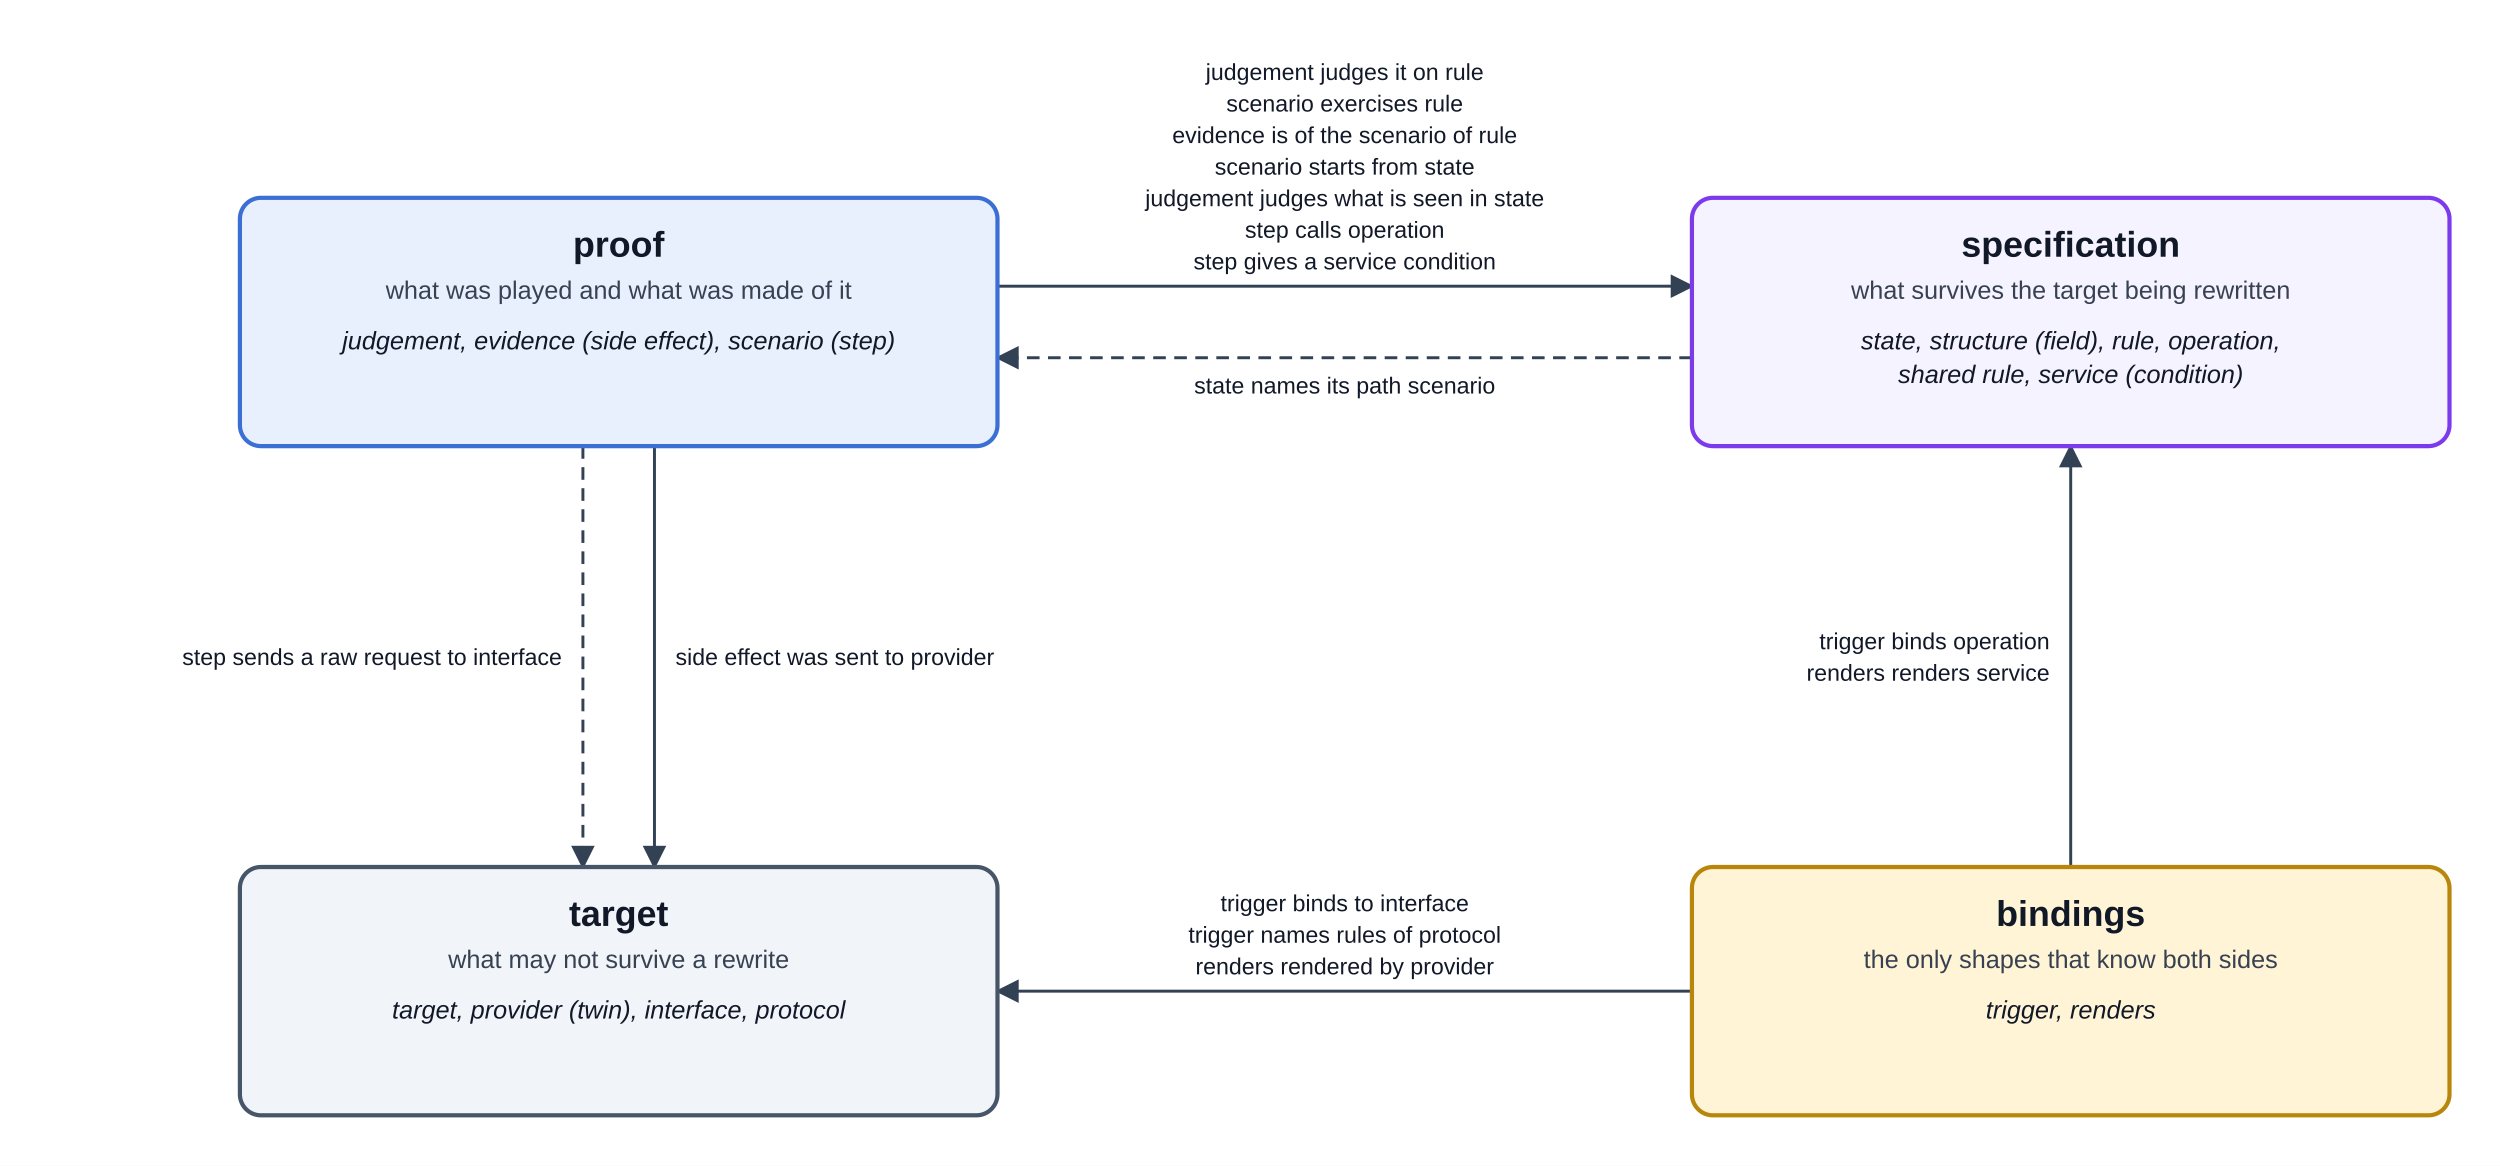
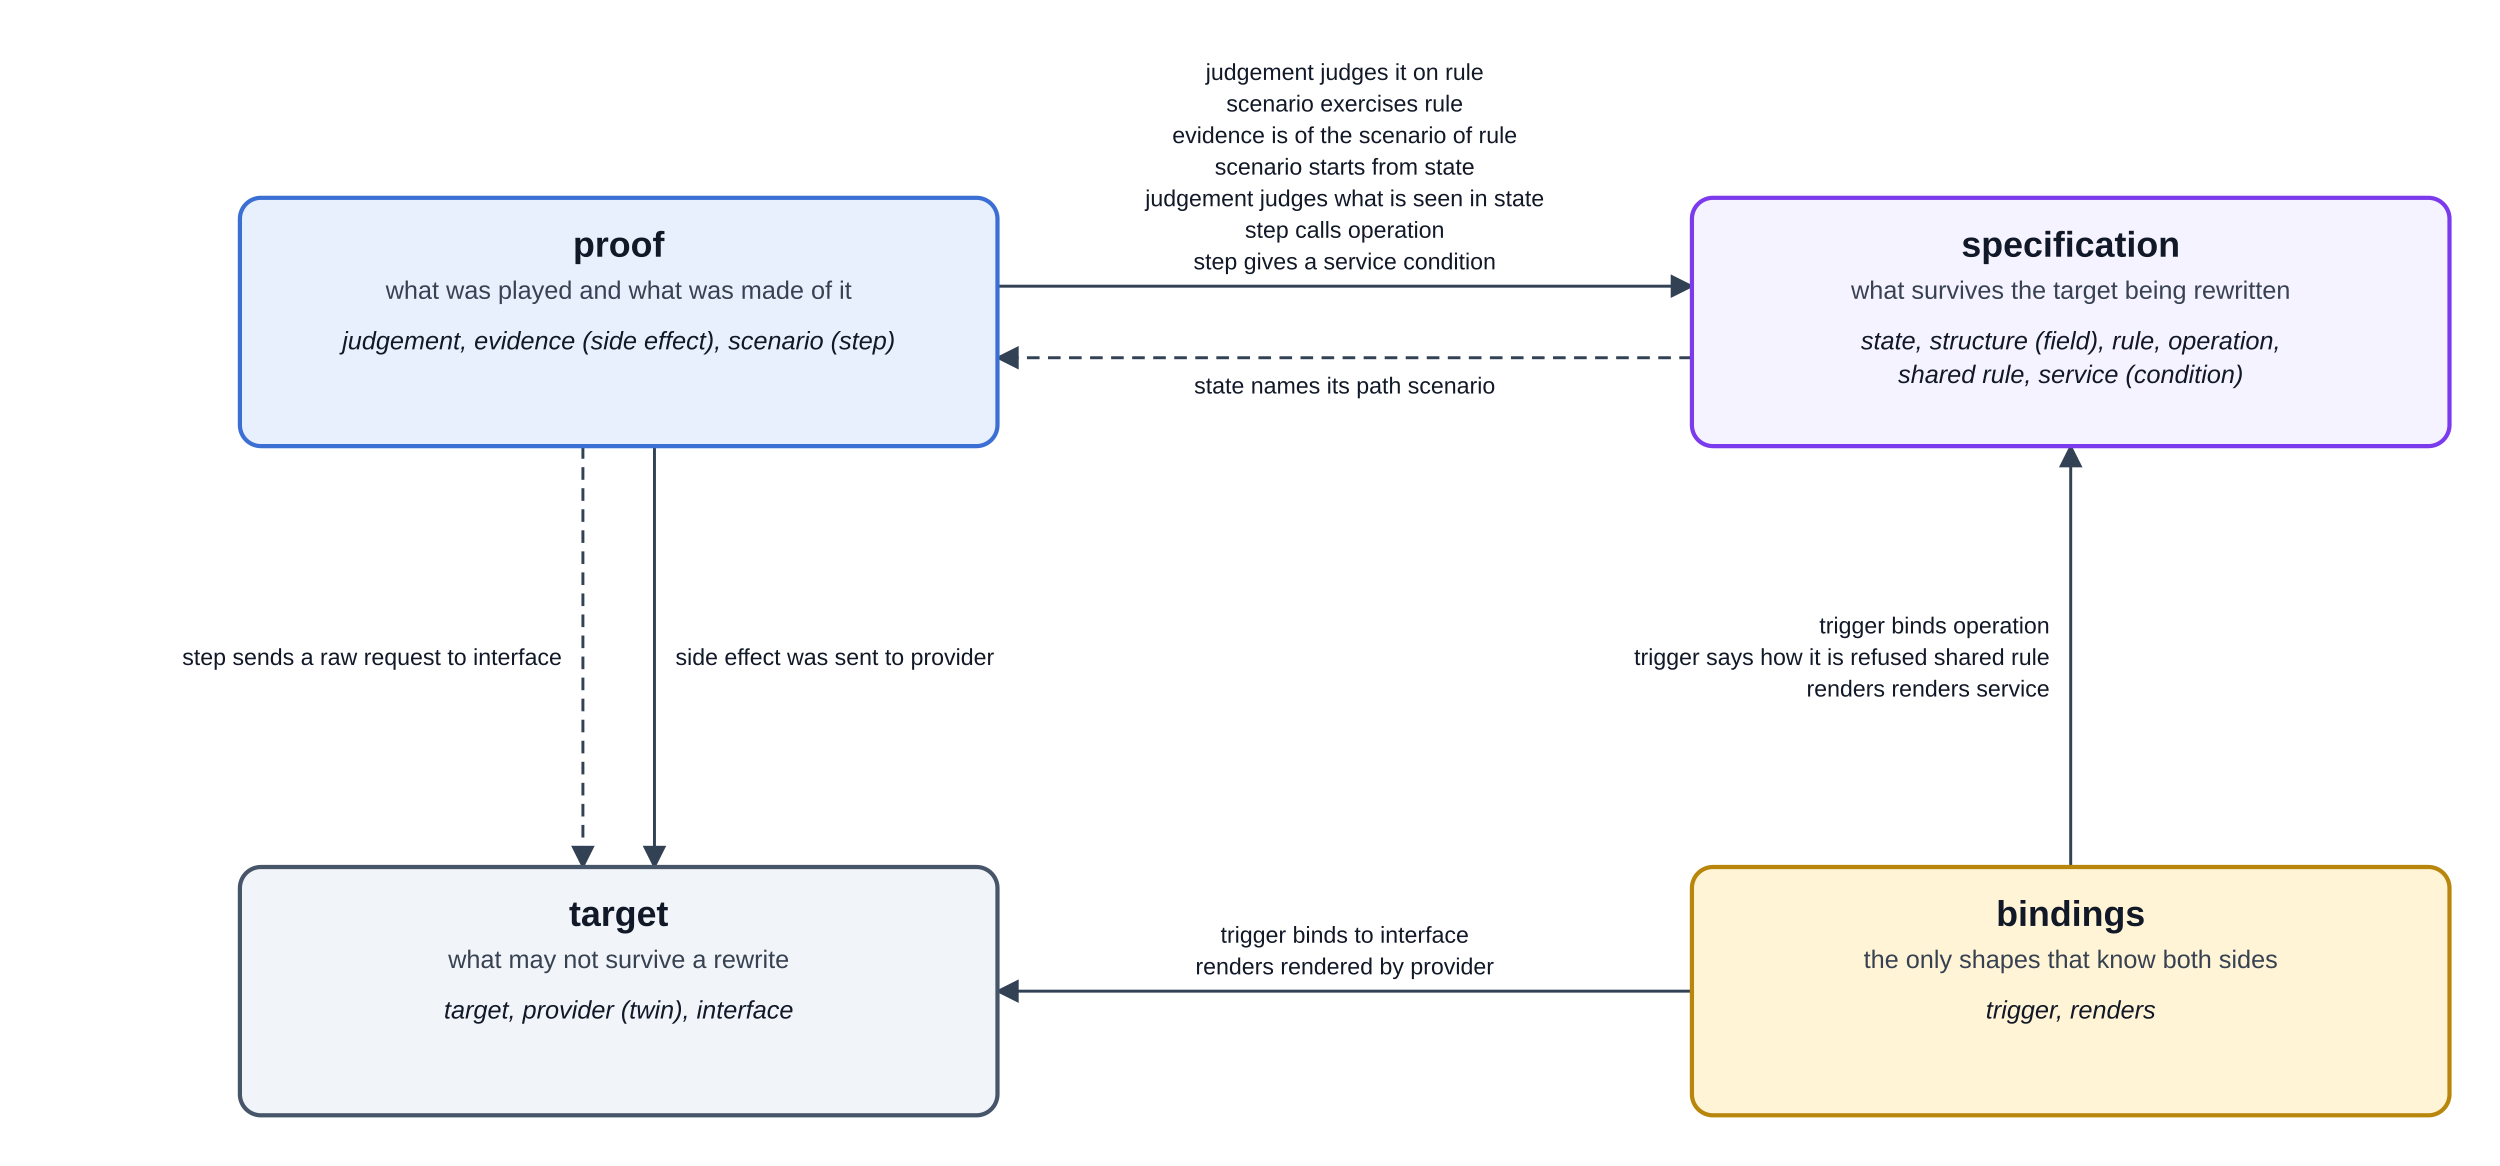
<svg xmlns="http://www.w3.org/2000/svg" viewBox="0 0 1188 554" width="1188" height="554" font-family="'IBM Plex Sans', 'Helvetica Neue', Arial, sans-serif">
  <defs>
    <marker id="to-same" viewBox="0 0 10 10" refX="9" refY="5" markerWidth="8" markerHeight="8" orient="auto">
      <path d="M0,0 L10,5 L0,10 z" fill="#334155" />
    </marker>
    <marker id="to-added" viewBox="0 0 10 10" refX="9" refY="5" markerWidth="8" markerHeight="8" orient="auto">
      <path d="M0,0 L10,5 L0,10 z" fill="#15803d" />
    </marker>
    <marker id="to-removed" viewBox="0 0 10 10" refX="9" refY="5" markerWidth="8" markerHeight="8" orient="auto">
      <path d="M0,0 L10,5 L0,10 z" fill="#dc2626" />
    </marker>
    <marker id="to-changed" viewBox="0 0 10 10" refX="9" refY="5" markerWidth="8" markerHeight="8" orient="auto">
      <path d="M0,0 L10,5 L0,10 z" fill="#d97706" />
    </marker>
  </defs>
  <rect width="1188" height="554" fill="#ffffff" />
  <polyline points="474,136 804,136" fill="none" stroke="#334155" stroke-width="1.4" marker-end="url(#to-same)" />
  <text x="639" y="38" font-size="11" font-weight="400" text-anchor="middle" fill="#111827" stroke="#ffffff" stroke-width="4" paint-order="stroke">judgement judges it on rule</text>
  <text x="639" y="53" font-size="11" font-weight="400" text-anchor="middle" fill="#111827" stroke="#ffffff" stroke-width="4" paint-order="stroke">scenario exercises rule</text>
  <text x="639" y="68" font-size="11" font-weight="400" text-anchor="middle" fill="#111827" stroke="#ffffff" stroke-width="4" paint-order="stroke">evidence is of the scenario of rule</text>
  <text x="639" y="83" font-size="11" font-weight="400" text-anchor="middle" fill="#111827" stroke="#ffffff" stroke-width="4" paint-order="stroke">scenario starts from state</text>
  <text x="639" y="98" font-size="11" font-weight="400" text-anchor="middle" fill="#111827" stroke="#ffffff" stroke-width="4" paint-order="stroke">judgement judges what is seen in state</text>
  <text x="639" y="113" font-size="11" font-weight="400" text-anchor="middle" fill="#111827" stroke="#ffffff" stroke-width="4" paint-order="stroke">step calls operation</text>
  <text x="639" y="128" font-size="11" font-weight="400" text-anchor="middle" fill="#111827" stroke="#ffffff" stroke-width="4" paint-order="stroke">step gives a service condition</text>
  <polyline points="804,170 474,170" fill="none" stroke="#334155" stroke-width="1.4" stroke-dasharray="6 4" marker-end="url(#to-same)" />
  <text x="639" y="187" font-size="11" font-weight="400" text-anchor="middle" fill="#111827" stroke="#ffffff" stroke-width="4" paint-order="stroke">state names its path scenario</text>
  <polyline points="277,212 277,412" fill="none" stroke="#334155" stroke-width="1.4" stroke-dasharray="6 4" marker-end="url(#to-same)" />
  <text x="267" y="316" font-size="11" font-weight="400" text-anchor="end" fill="#111827" stroke="#ffffff" stroke-width="4" paint-order="stroke">step sends a raw request to interface</text>
  <polyline points="311,212 311,412" fill="none" stroke="#334155" stroke-width="1.4" marker-end="url(#to-same)" />
  <text x="321" y="316" font-size="11" font-weight="400" text-anchor="start" fill="#111827" stroke="#ffffff" stroke-width="4" paint-order="stroke">side effect was sent to provider</text>
  <polyline points="984,412 984,212" fill="none" stroke="#334155" stroke-width="1.4" marker-end="url(#to-same)" />
-   <text x="974" y="308.5" font-size="11" font-weight="400" text-anchor="end" fill="#111827" stroke="#ffffff" stroke-width="4" paint-order="stroke">trigger binds operation</text>
-   <text x="974" y="323.5" font-size="11" font-weight="400" text-anchor="end" fill="#111827" stroke="#ffffff" stroke-width="4" paint-order="stroke">renders renders service</text>
+   <text x="974" y="301" font-size="11" font-weight="400" text-anchor="end" fill="#111827" stroke="#ffffff" stroke-width="4" paint-order="stroke">trigger binds operation</text>
+   <text x="974" y="316" font-size="11" font-weight="400" text-anchor="end" fill="#111827" stroke="#ffffff" stroke-width="4" paint-order="stroke">trigger says how it is refused shared rule</text>
+   <text x="974" y="331" font-size="11" font-weight="400" text-anchor="end" fill="#111827" stroke="#ffffff" stroke-width="4" paint-order="stroke">renders renders service</text>
  <polyline points="804,471 474,471" fill="none" stroke="#334155" stroke-width="1.4" marker-end="url(#to-same)" />
-   <text x="639" y="433" font-size="11" font-weight="400" text-anchor="middle" fill="#111827" stroke="#ffffff" stroke-width="4" paint-order="stroke">trigger binds to interface</text>
-   <text x="639" y="448" font-size="11" font-weight="400" text-anchor="middle" fill="#111827" stroke="#ffffff" stroke-width="4" paint-order="stroke">trigger names rules of protocol</text>
+   <text x="639" y="448" font-size="11" font-weight="400" text-anchor="middle" fill="#111827" stroke="#ffffff" stroke-width="4" paint-order="stroke">trigger binds to interface</text>
  <text x="639" y="463" font-size="11" font-weight="400" text-anchor="middle" fill="#111827" stroke="#ffffff" stroke-width="4" paint-order="stroke">renders rendered by provider</text>
  <rect x="114" y="94" width="360" height="118" rx="10" fill="#e8f0fe" stroke="#3b6fd4" stroke-width="2" />
  <text x="294" y="122" font-size="17" font-weight="700" text-anchor="middle" fill="#111827">proof</text>
  <text x="294" y="142" font-size="12" font-weight="400" text-anchor="middle" fill="#374151">what was played and what was made of it</text>
  <text x="294" y="166" font-size="12" font-weight="400" text-anchor="middle" fill="#111827" font-style="italic">judgement, evidence (side effect), scenario (step)</text>
  <rect x="804" y="94" width="360" height="118" rx="10" fill="#f5f3ff" stroke="#7c3aed" stroke-width="2" />
  <text x="984" y="122" font-size="17" font-weight="700" text-anchor="middle" fill="#111827">specification</text>
  <text x="984" y="142" font-size="12" font-weight="400" text-anchor="middle" fill="#374151">what survives the target being rewritten</text>
  <text x="984" y="166" font-size="12" font-weight="400" text-anchor="middle" fill="#111827" font-style="italic">state, structure (field), rule, operation,</text>
  <text x="984" y="182" font-size="12" font-weight="400" text-anchor="middle" fill="#111827" font-style="italic">shared rule, service (condition)</text>
  <rect x="114" y="412" width="360" height="118" rx="10" fill="#f1f5f9" stroke="#475569" stroke-width="2" />
  <text x="294" y="440" font-size="17" font-weight="700" text-anchor="middle" fill="#111827">target</text>
  <text x="294" y="460" font-size="12" font-weight="400" text-anchor="middle" fill="#374151">what may not survive a rewrite</text>
-   <text x="294" y="484" font-size="12" font-weight="400" text-anchor="middle" fill="#111827" font-style="italic">target, provider (twin), interface, protocol</text>
+   <text x="294" y="484" font-size="12" font-weight="400" text-anchor="middle" fill="#111827" font-style="italic">target, provider (twin), interface</text>
  <rect x="804" y="412" width="360" height="118" rx="10" fill="#fff4d6" stroke="#b8860b" stroke-width="2" />
  <text x="984" y="440" font-size="17" font-weight="700" text-anchor="middle" fill="#111827">bindings</text>
  <text x="984" y="460" font-size="12" font-weight="400" text-anchor="middle" fill="#374151">the only shapes that know both sides</text>
  <text x="984" y="484" font-size="12" font-weight="400" text-anchor="middle" fill="#111827" font-style="italic">trigger, renders</text>
</svg>
